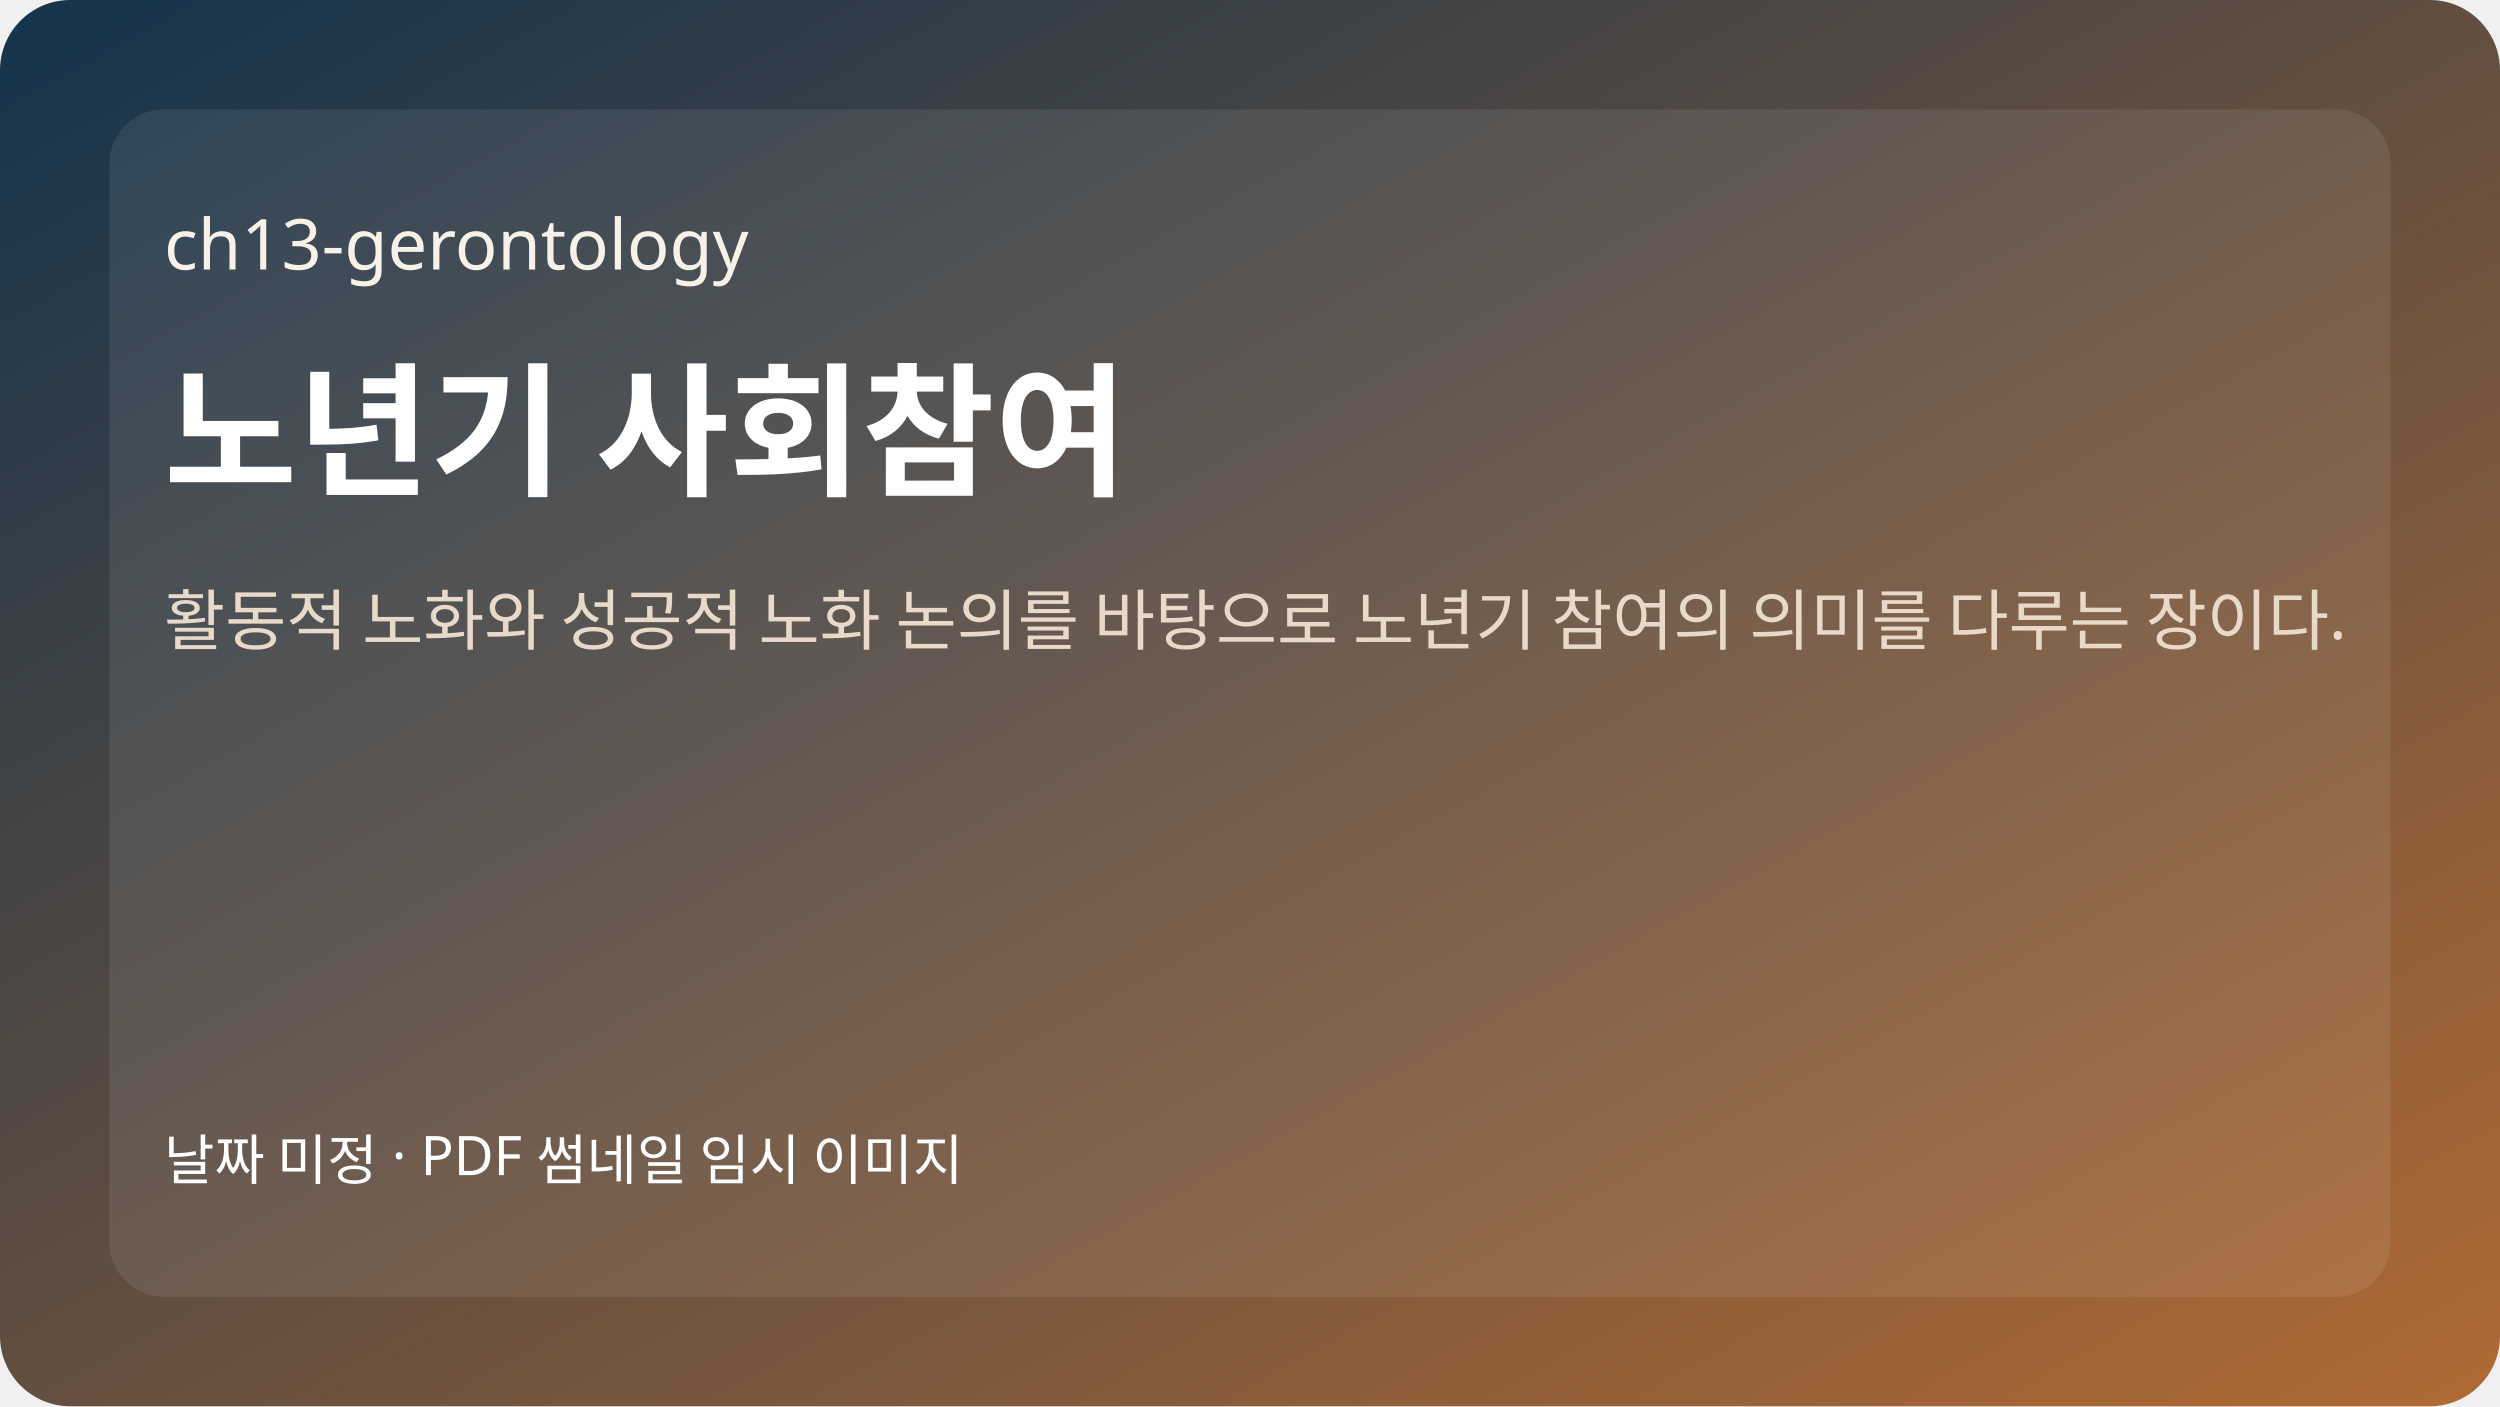
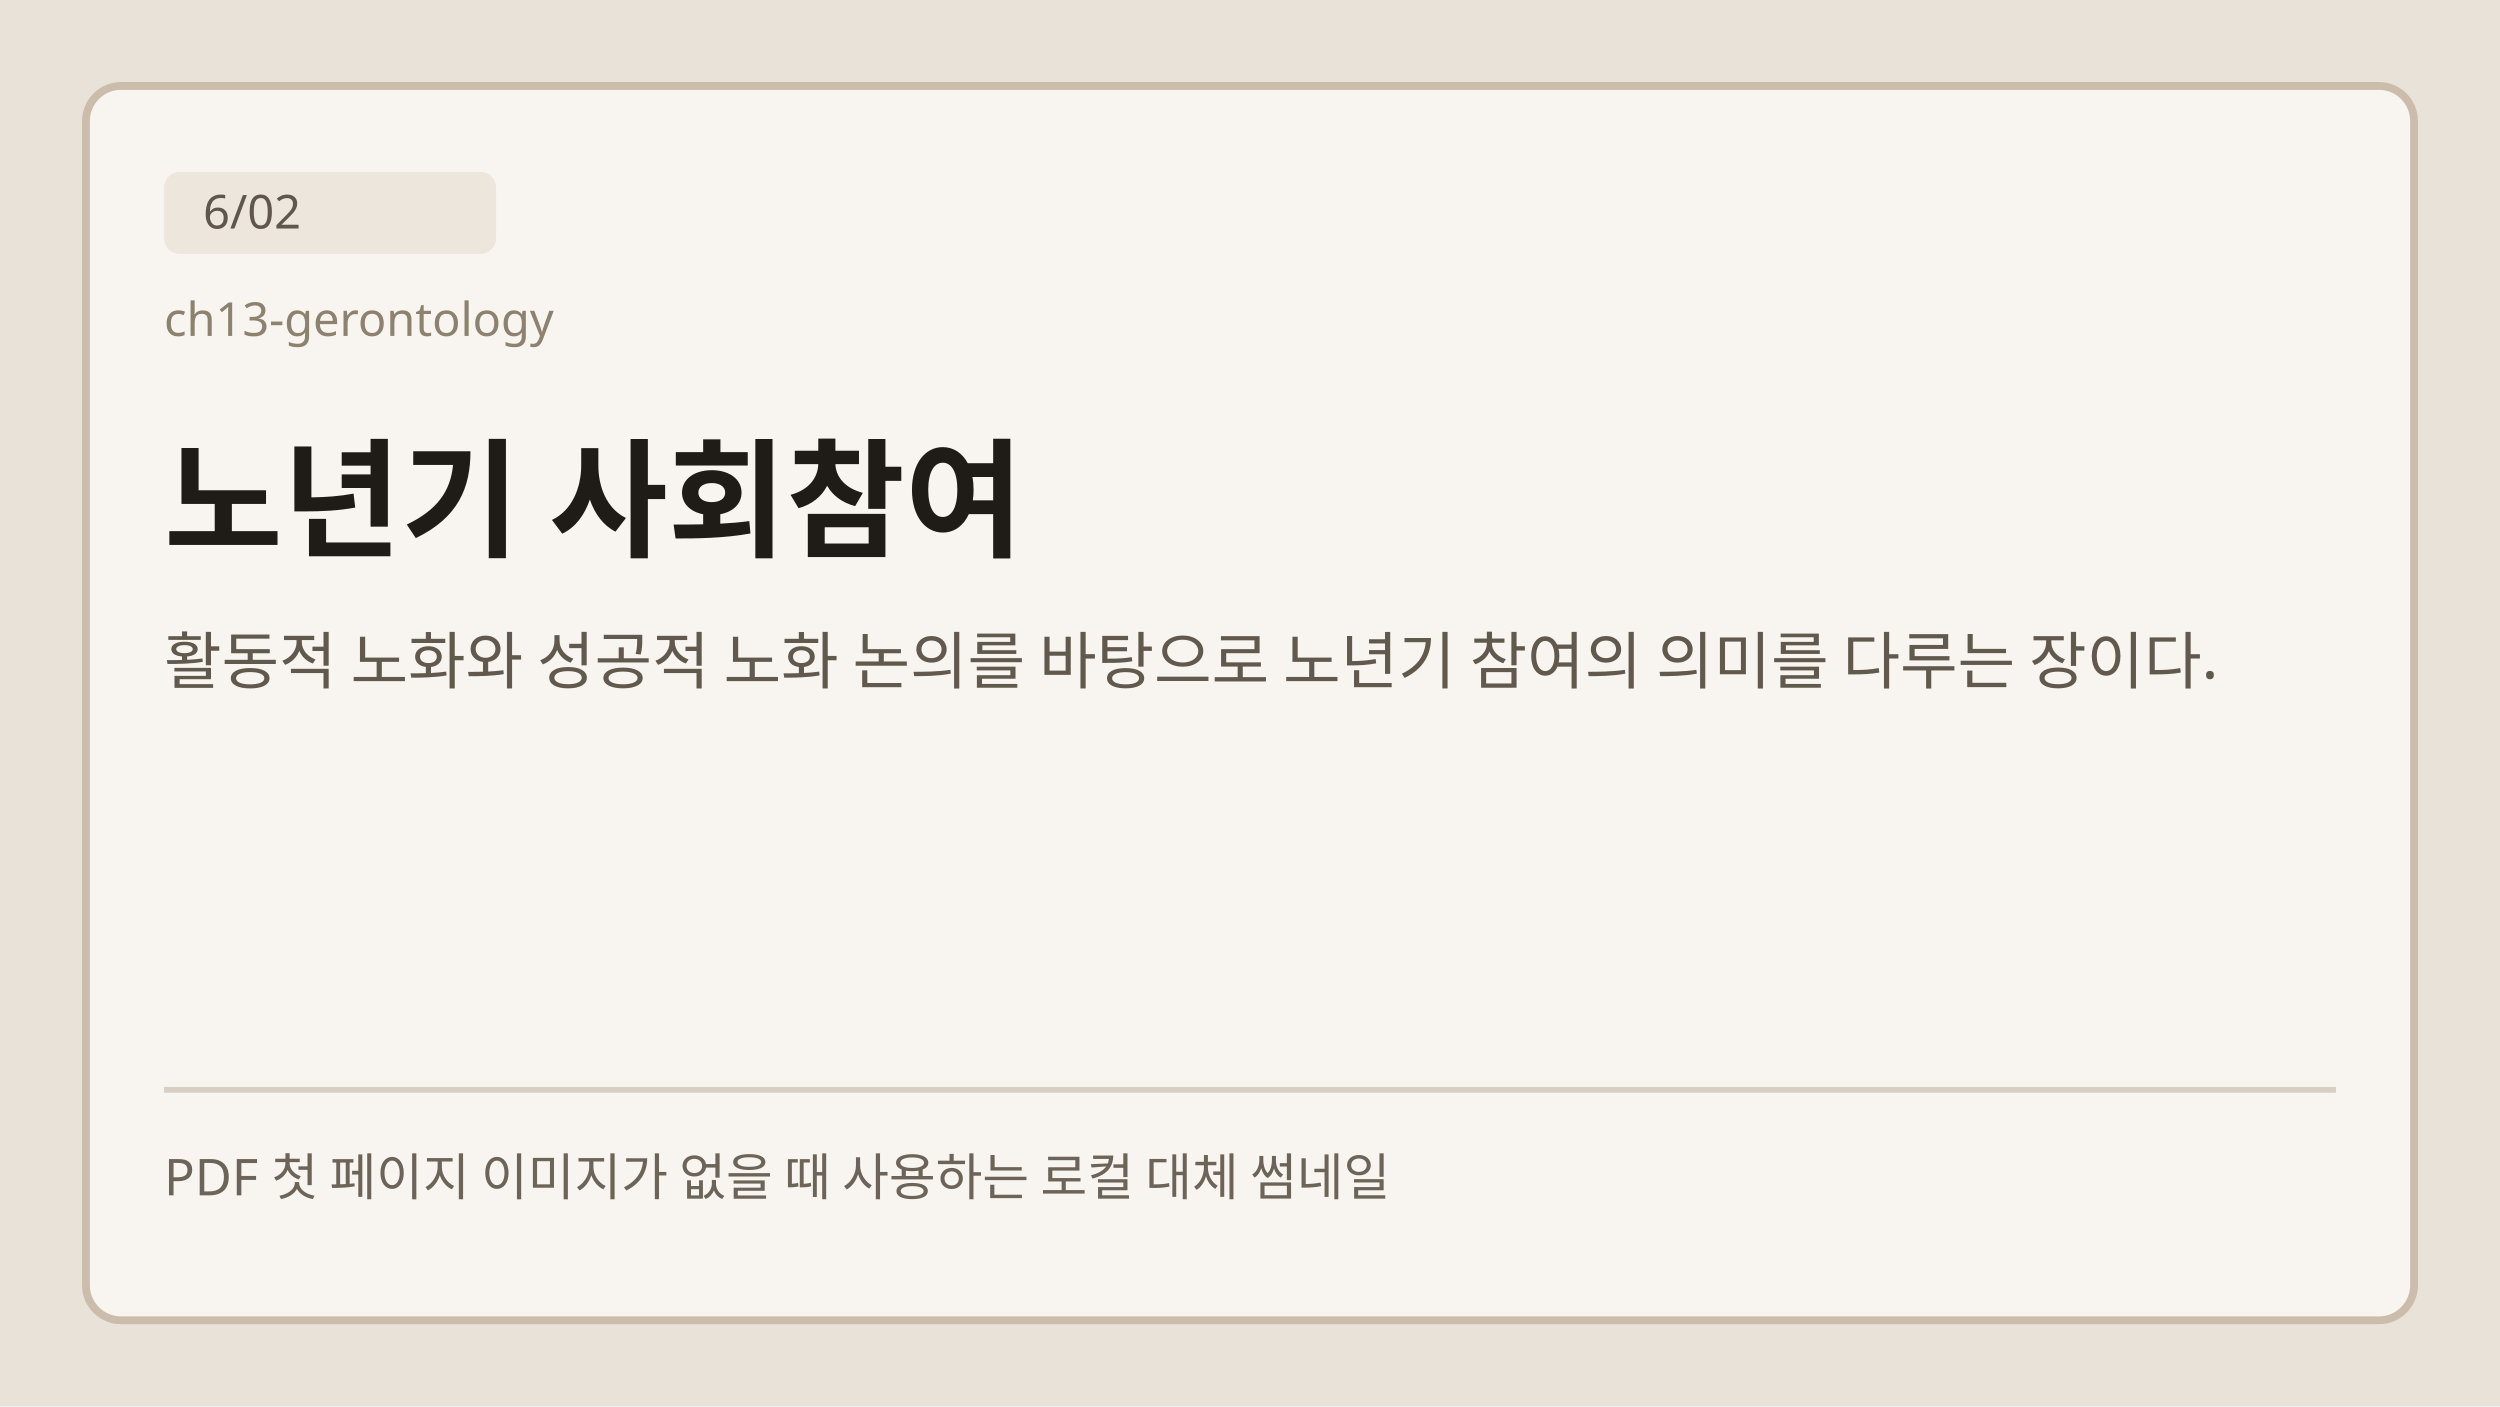
<svg xmlns="http://www.w3.org/2000/svg" width="1280" height="720" viewBox="0 0 1280 720">
-   <defs>
-     <linearGradient id="bg" x1="0" y1="0" x2="1" y2="1">
-       <stop offset="0%" stop-color="#14334c" />
-       <stop offset="100%" stop-color="#b06a34" />
-     </linearGradient>
-   </defs>
-   <rect width="1280" height="720" fill="url(#bg)" rx="36" />
-   <rect x="56" y="56" width="1168" height="608" fill="rgba(255,255,255,0.08)" rx="28" />
-   <text x="84" y="138" fill="#f7f1e8" font-size="36" font-family="'Segoe UI', 'Noto Sans KR', sans-serif">ch13-gerontology</text>
-   <text x="84" y="248" fill="#ffffff" font-size="74" font-weight="700" font-family="'Segoe UI', 'Noto Sans KR', sans-serif">노년기 사회참여</text>
-   <text x="84" y="330" fill="#e9d9c9" font-size="34" font-family="'Segoe UI', 'Noto Sans KR', sans-serif">활동적 노화와 성공적 노화 논의를 바탕으로 노년기 참여의 의미를 다루는 장이다.</text>
-   <text x="84" y="604" fill="#ffffff" font-size="28" font-family="'Segoe UI', 'Noto Sans KR', sans-serif">날짜 미정 · PDF 썸네일 임시 이미지</text>
+   <rect width="1280" height="720" fill="#e9e2d8" />
+   <rect x="44" y="44" width="1192" height="632" fill="#f8f5f0" stroke="#cbbcab" stroke-width="4" rx="18" />
+   <rect x="84" y="88" width="170" height="42" fill="#ede6dc" rx="8" />
+   <text x="104" y="117" fill="#5f564c" font-size="24" font-family="'Segoe UI', 'Noto Sans KR', sans-serif">6/02</text>
+   <text x="84" y="172" fill="#8d826f" font-size="24" font-family="'Segoe UI', 'Noto Sans KR', sans-serif">ch13-gerontology</text>
+   <text x="84" y="280" fill="#1f1b17" font-size="66" font-weight="700" font-family="'Segoe UI', 'Noto Sans KR', sans-serif">노년기 사회참여</text>
+   <text x="84" y="350" fill="#61584e" font-size="32" font-family="'Segoe UI', 'Noto Sans KR', sans-serif">활동적 노화와 성공적 노화 논의를 바탕으로 노년기 참여의 의미를 다루는 장이다.</text>
+   <line x1="84" y1="558" x2="1196" y2="558" stroke="#d8cfc4" stroke-width="3" />
+   <text x="84" y="612" fill="#6d6459" font-size="26" font-family="'Segoe UI', 'Noto Sans KR', sans-serif">PDF 첫 페이지 이미지가 없을 때 사용하는 로컬 대체 썸네일</text>
</svg>
